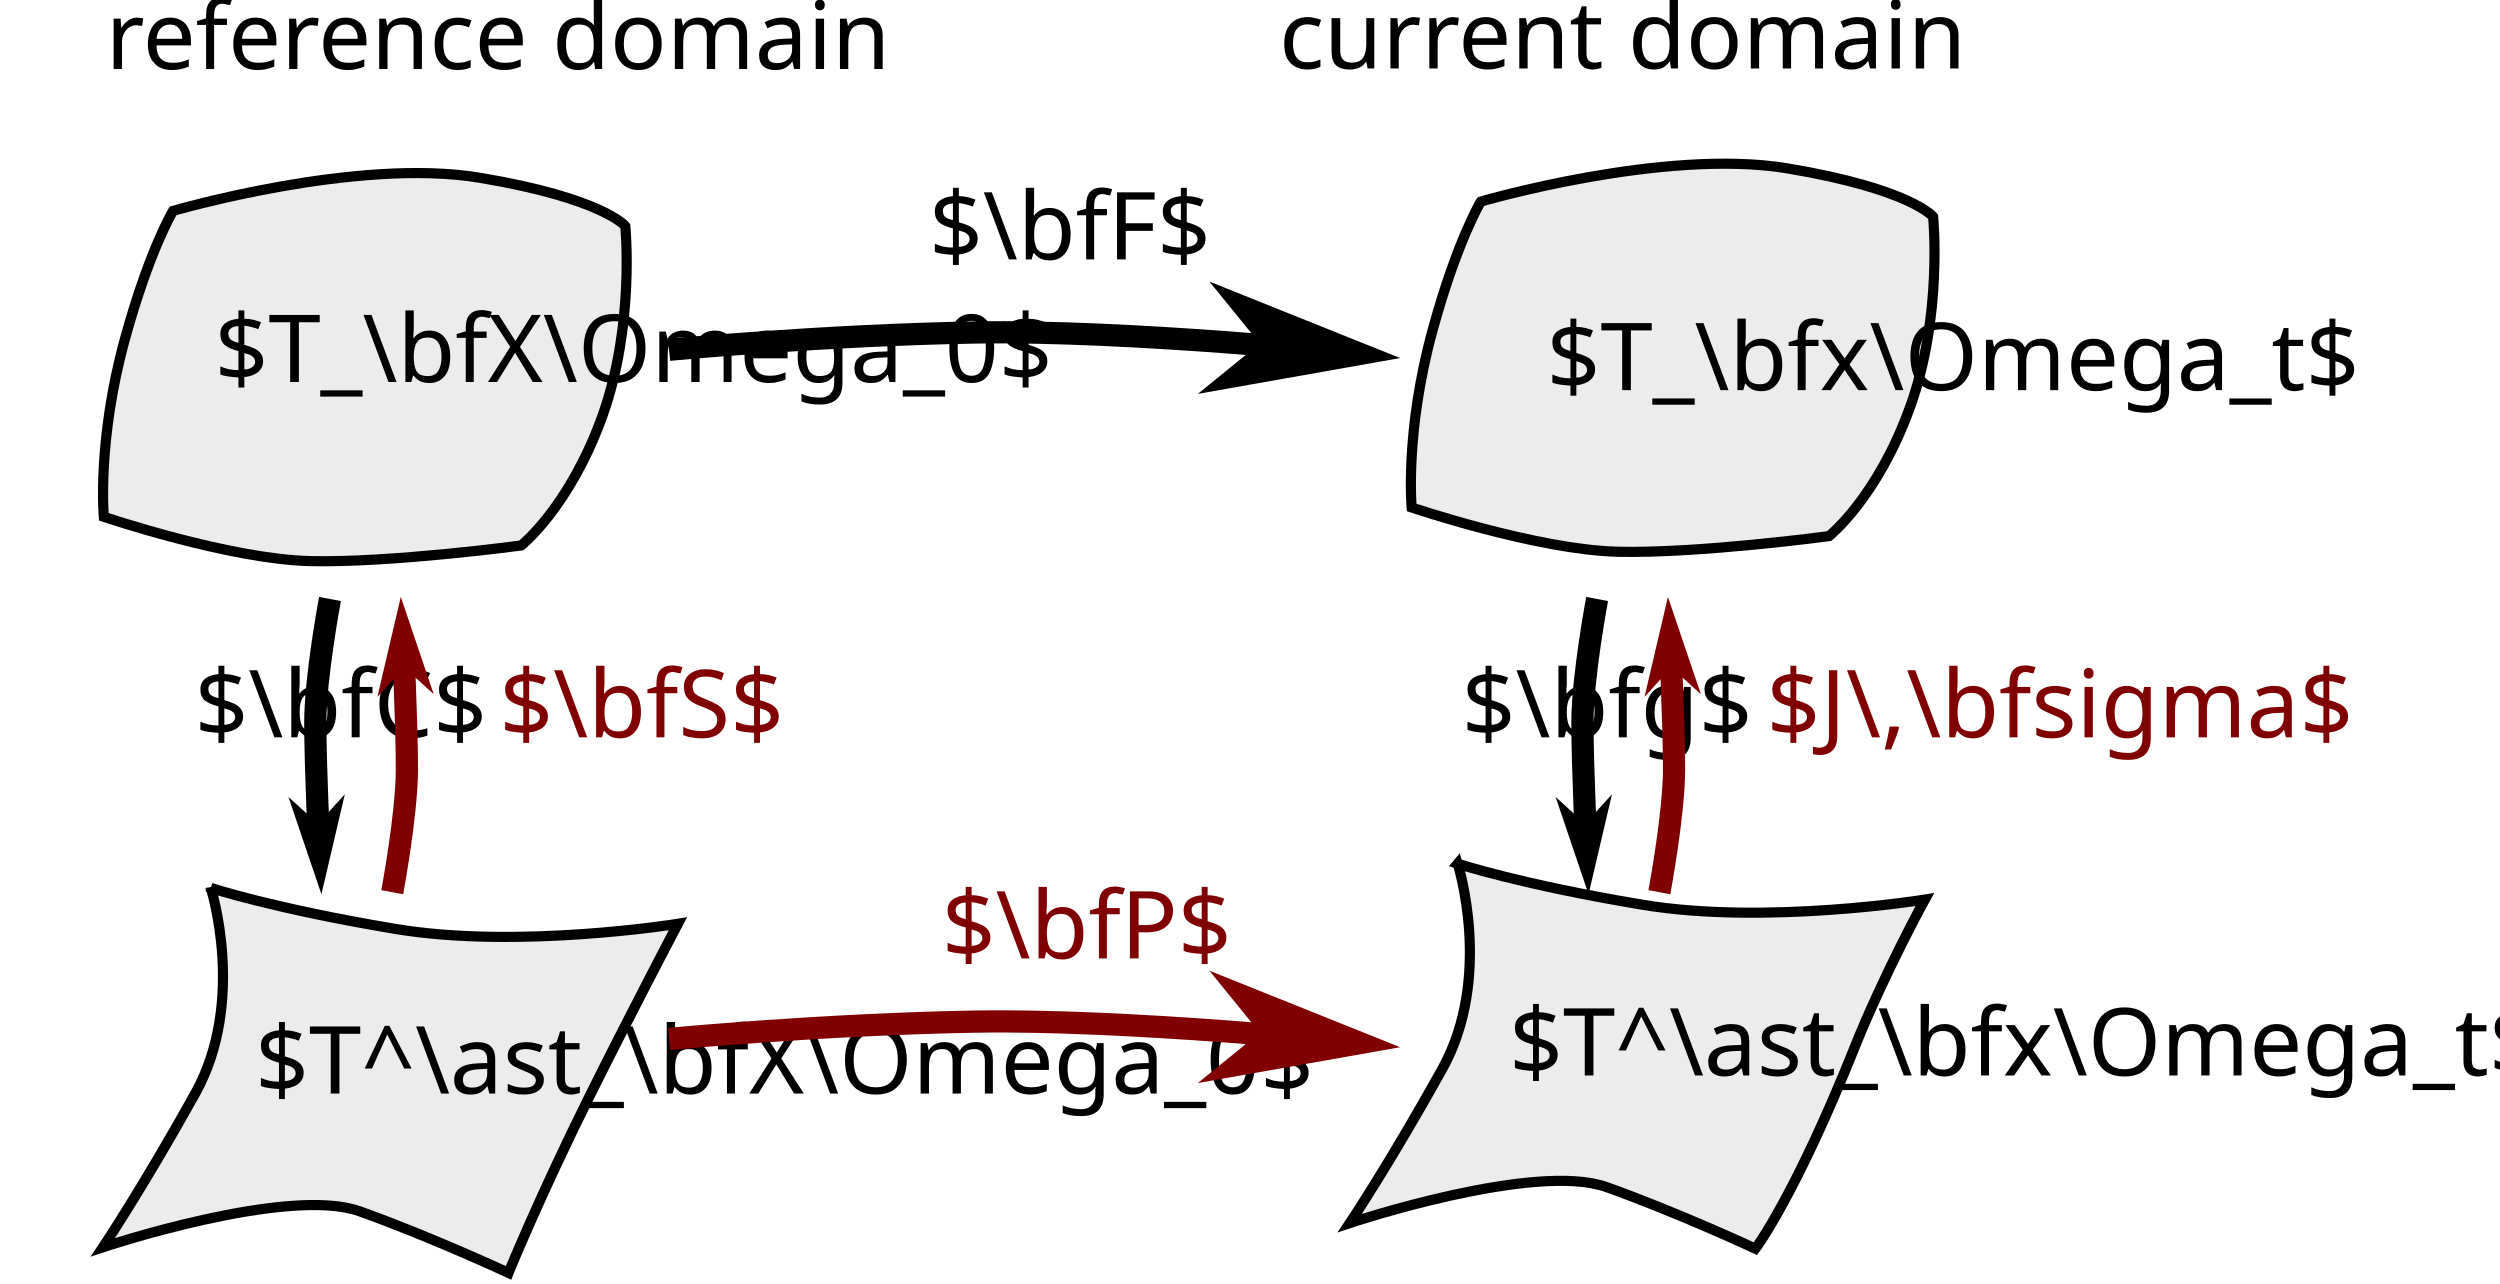
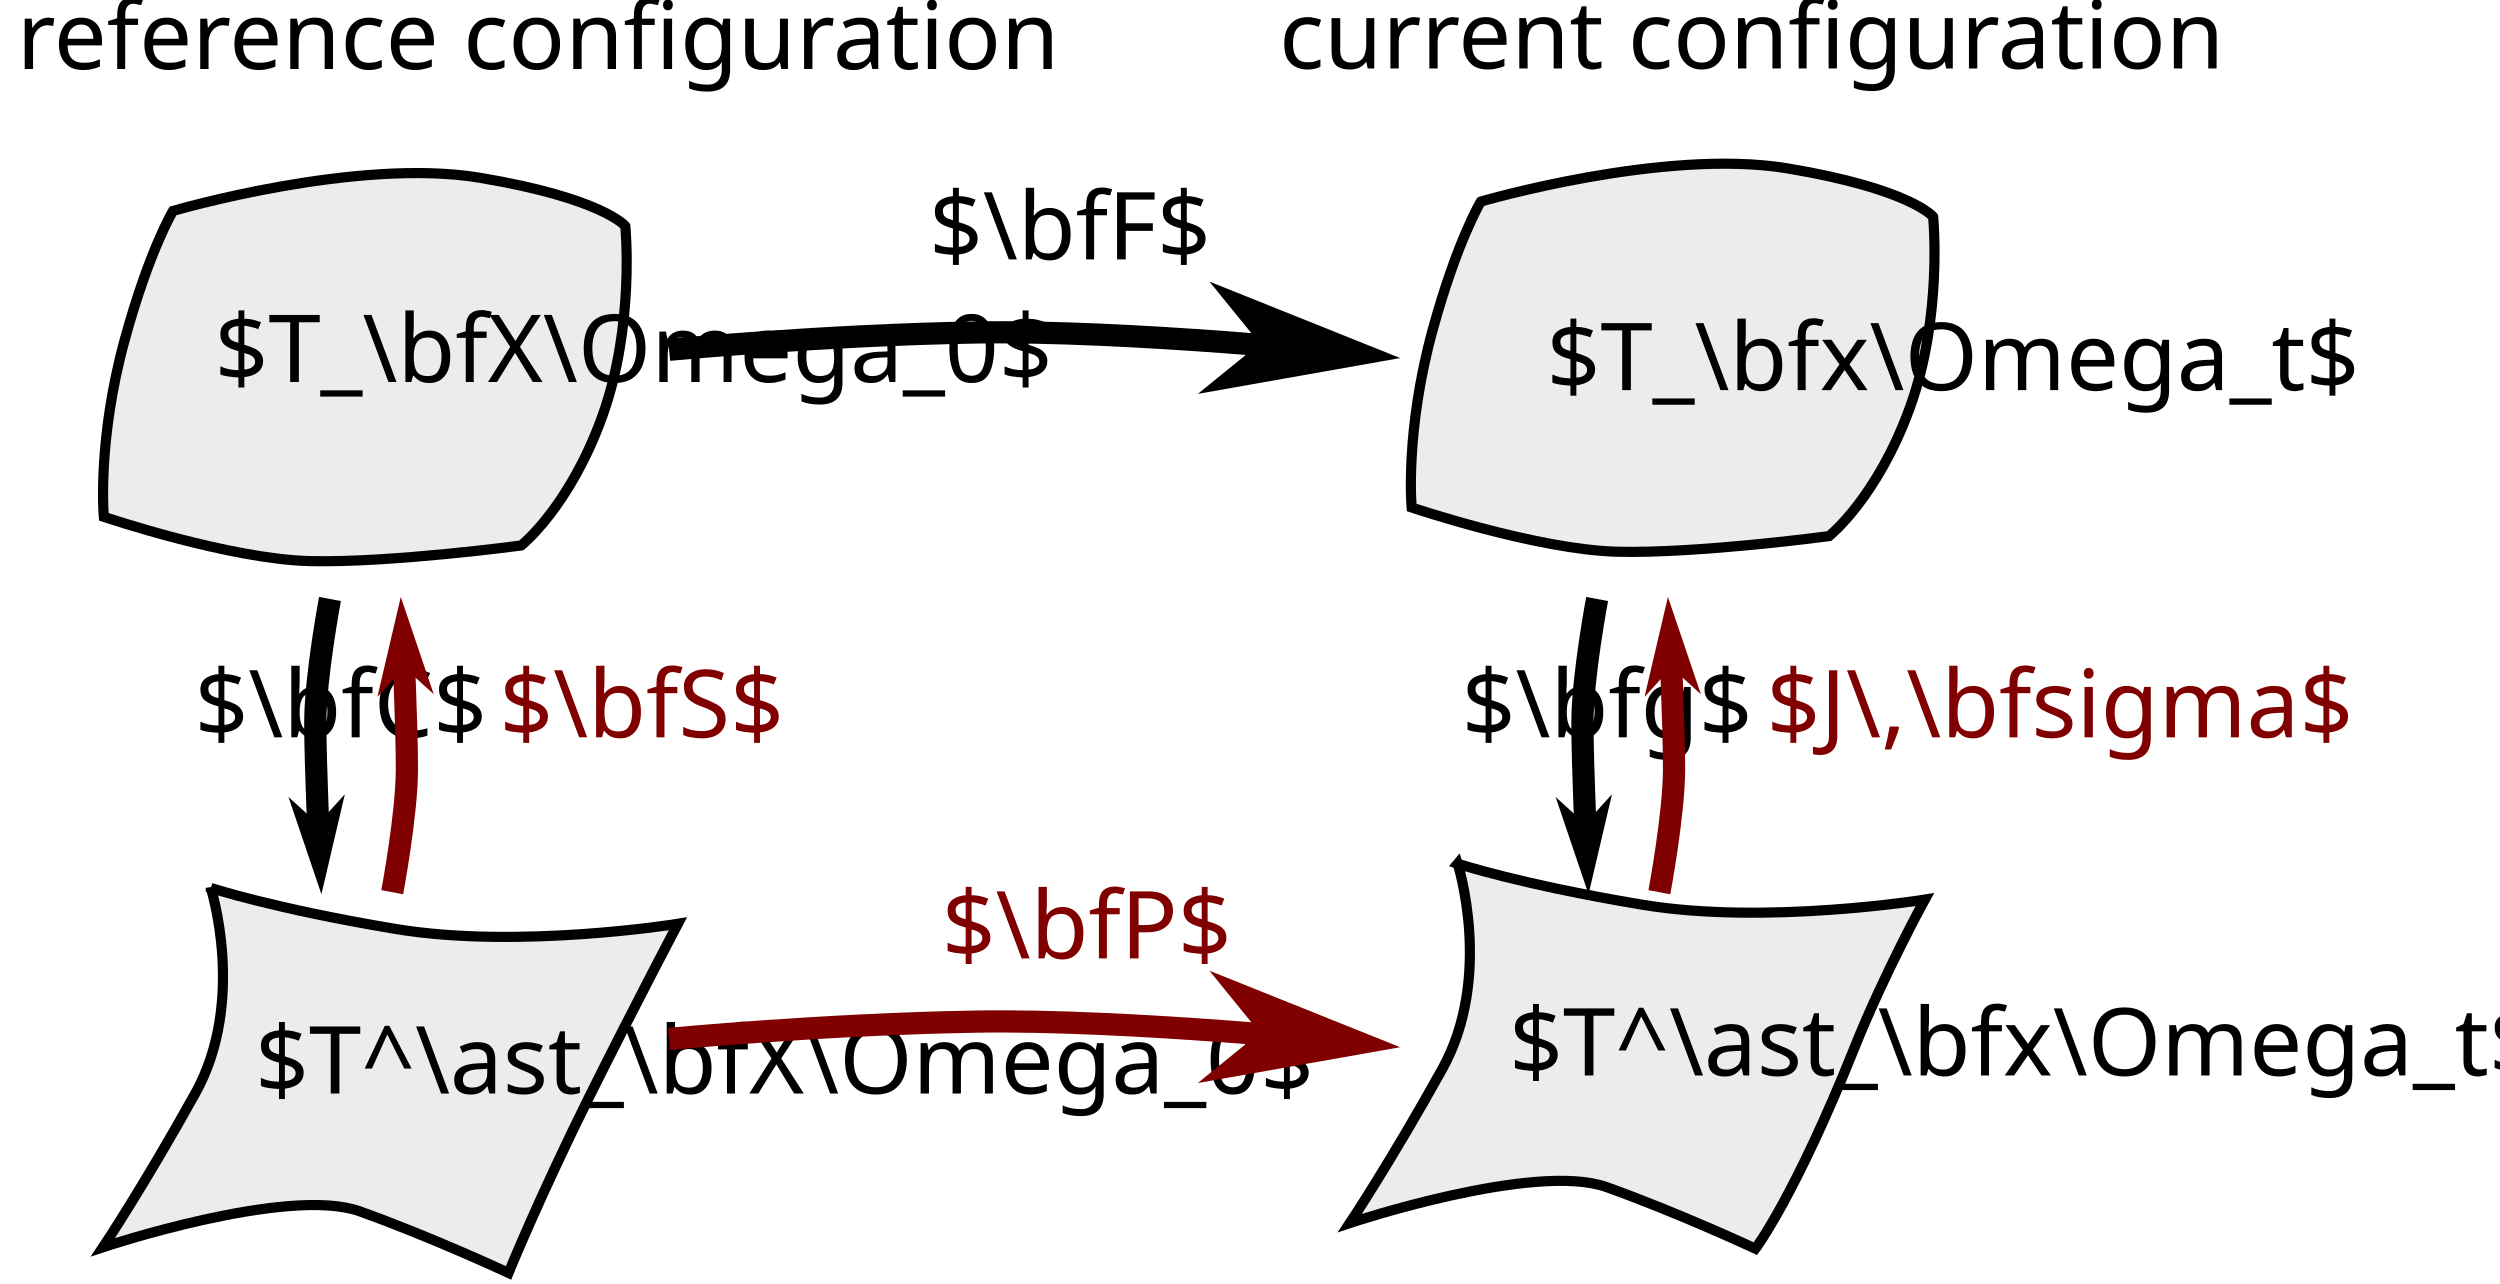
<svg xmlns="http://www.w3.org/2000/svg" width="112.458mm" height="57.742mm" viewBox="0 0 112.458 57.742" version="1.1" id="svg8">
  <defs id="defs2">
    <marker style="overflow:visible" id="marker22341" refX="0" refY="0" orient="auto">
      <path transform="matrix(-0.4,0,0,-0.4,-4,0)" style="fill:#800000;fill-opacity:1;fill-rule:evenodd;stroke:#800000;stroke-width:1pt;stroke-opacity:1" d="M 0,0 5,-5 -12.5,0 5,5 Z" id="path22339" />
    </marker>
    <marker style="overflow:visible" id="marker21663" refX="0" refY="0" orient="auto">
      <path transform="matrix(-0.2,0,0,-0.2,-1.2,0)" style="fill:#800000;fill-opacity:1;fill-rule:evenodd;stroke:#800000;stroke-width:1pt;stroke-opacity:1" d="M 0,0 5,-5 -12.5,0 5,5 Z" id="path21661" />
    </marker>
    <marker style="overflow:visible" id="marker18808" refX="0" refY="0" orient="auto">
      <path transform="matrix(-0.2,0,0,-0.2,-1.2,0)" style="fill:#000000;fill-opacity:1;fill-rule:evenodd;stroke:#000000;stroke-width:1pt;stroke-opacity:1" d="M 0,0 5,-5 -12.5,0 5,5 Z" id="path18806" />
    </marker>
    <marker orient="auto" refY="0" refX="0" id="marker17224" style="overflow:visible">
      <path id="path17222" d="M 0,0 5,-5 -12.5,0 5,5 Z" style="fill:#000000;fill-opacity:1;fill-rule:evenodd;stroke:#000000;stroke-width:1pt;stroke-opacity:1" transform="matrix(-0.4,0,0,-0.4,-4,0)" />
    </marker>
    <marker style="overflow:visible" id="marker14261" refX="0" refY="0" orient="auto">
      <path transform="matrix(-0.2,0,0,-0.2,-1.2,0)" style="fill:#000000;fill-opacity:1;fill-rule:evenodd;stroke:#000000;stroke-width:1pt;stroke-opacity:1" d="M 0,0 5,-5 -12.5,0 5,5 Z" id="path14259" />
    </marker>
    <marker orient="auto" refY="0" refX="0" id="marker10229" style="overflow:visible">
      <path id="path10227" d="M 0,0 5,-5 -12.5,0 5,5 Z" style="fill:#800000;fill-opacity:1;fill-rule:evenodd;stroke:#800000;stroke-width:1pt;stroke-opacity:1" transform="matrix(-0.4,0,0,-0.4,-4,0)" />
    </marker>
    <marker style="overflow:visible" id="marker10075" refX="0" refY="0" orient="auto">
      <path transform="matrix(-0.2,0,0,-0.2,-1.2,0)" style="fill:#000000;fill-opacity:1;fill-rule:evenodd;stroke:#000000;stroke-width:1pt;stroke-opacity:1" d="M 0,0 5,-5 -12.5,0 5,5 Z" id="path10073" />
    </marker>
    <marker orient="auto" refY="0" refX="0" id="marker9845" style="overflow:visible">
      <path id="path9843" d="M 0,0 5,-5 -12.5,0 5,5 Z" style="fill:#000000;fill-opacity:1;fill-rule:evenodd;stroke:#000000;stroke-width:1pt;stroke-opacity:1" transform="matrix(-0.4,0,0,-0.4,-4,0)" />
    </marker>
    <marker orient="auto" refY="0" refX="0" id="marker6489" style="overflow:visible">
      <path id="path6487" d="M 0,0 5,-5 -12.5,0 5,5 Z" style="fill:#ff7f0e;fill-opacity:1;fill-rule:evenodd;stroke:#ff7f0e;stroke-width:1pt;stroke-opacity:1" transform="matrix(-0.4,0,0,-0.4,-4,0)" />
    </marker>
    <marker style="overflow:visible" id="marker5600" refX="0" refY="0" orient="auto">
      <path transform="matrix(-0.4,0,0,-0.4,-4,0)" style="fill:#ff7f0e;fill-opacity:1;fill-rule:evenodd;stroke:#ff7f0e;stroke-width:1pt;stroke-opacity:1" d="M 0,0 5,-5 -12.5,0 5,5 Z" id="path5598" />
    </marker>
    <marker orient="auto" refY="0" refX="0" id="StopL" style="overflow:visible">
      <path id="path1140" d="M 0,5.65 V -5.65" style="fill:none;fill-opacity:0.75;fill-rule:evenodd;stroke:#ff7f0e;stroke-width:1pt;stroke-opacity:1" transform="scale(0.8)" />
    </marker>
    <marker orient="auto" refY="0" refX="0" id="StopS" style="overflow:visible">
      <path id="path1146" d="M 0,5.65 V -5.65" style="fill:none;fill-opacity:0.75;fill-rule:evenodd;stroke:#ff7f0e;stroke-width:1pt;stroke-opacity:1" transform="scale(0.2)" />
    </marker>
    <marker style="overflow:visible" id="marker1376" refX="0" refY="0" orient="auto">
      <path transform="matrix(-0.4,0,0,-0.4,-4,0)" style="fill:#ff7f0e;fill-opacity:1;fill-rule:evenodd;stroke:#ff7f0e;stroke-width:1pt;stroke-opacity:1" d="M 0,0 5,-5 -12.5,0 5,5 Z" id="path1374" />
    </marker>
    <marker style="overflow:visible" id="marker1318" refX="0" refY="0" orient="auto">
      <path transform="matrix(-0.2,0,0,-0.2,-1.2,0)" style="fill:#ff7f0e;fill-opacity:1;fill-rule:evenodd;stroke:#ff7f0e;stroke-width:1pt;stroke-opacity:1" d="M 0,0 5,-5 -12.5,0 5,5 Z" id="path1316" />
    </marker>
    <marker orient="auto" refY="0" refX="0" id="Arrow1Send" style="overflow:visible">
      <path id="path986" d="M 0,0 5,-5 -12.5,0 5,5 Z" style="fill:#000000;fill-opacity:1;fill-rule:evenodd;stroke:#000000;stroke-width:1pt;stroke-opacity:1" transform="matrix(-0.2,0,0,-0.2,-1.2,0)" />
    </marker>
    <marker orient="auto" refY="0" refX="0" id="StopL-5" style="overflow:visible">
      <path id="path1140-5" d="M 0,5.65 V -5.65" style="fill:none;fill-opacity:0.75;fill-rule:evenodd;stroke:#ff7f0e;stroke-width:1pt;stroke-opacity:1" transform="scale(0.8)" />
    </marker>
    <marker orient="auto" refY="0" refX="0" id="marker2557" style="overflow:visible">
      <path id="path2555" d="M 0,5.65 V -5.65" style="fill:none;fill-opacity:0.75;fill-rule:evenodd;stroke:#ff7f0e;stroke-width:1pt;stroke-opacity:1" transform="scale(0.8)" />
    </marker>
  </defs>
  <g id="layer1" transform="translate(-47.89982,-71.45792)">
    <path style="fill:#ececec;fill-rule:evenodd;stroke:#000000;stroke-width:0.457px;stroke-linecap:butt;stroke-linejoin:miter;stroke-opacity:1" d="m 57.381,111.397 c 0,0 1.616,5.08 -0.693,9.237 -2.309,4.157 -4.157,6.928 -4.157,6.928 0,0 8.313,-2.771 11.546,-1.616 3.233,1.155 6.697,2.771 6.697,2.771 0,0 1.422,-3.486 3.646,-7.95 1.965,-3.945 3.975,-7.753 3.975,-7.753 0,0 -7.159,1.155 -12.701,0.231 -5.542,-0.924 -8.313,-1.847 -8.313,-1.847 z" id="path868" />
    <path id="path870" d="m 55.682,80.947 c 0,0 -1.056,1.739 -2.163,5.762 -1.261,4.585 -0.949,7.997 -0.949,7.997 0,0 5.64,1.906 9.274,1.992 3.634,0.086 9.503,-0.703 9.503,-0.703 0,0 2.169,-1.717 3.646,-5.812 1.477,-4.094 1.035,-8.555 1.035,-8.555 0,0 -1.011,-1.251 -6.553,-2.175 -5.542,-0.924 -13.792,1.493 -13.792,1.493 z" style="fill:#ececec;fill-rule:evenodd;stroke:#000000;stroke-width:0.457px;stroke-linecap:butt;stroke-linejoin:miter;stroke-opacity:1" />
    <text xml:space="preserve" style="font-style:normal;font-variant:normal;font-weight:normal;font-stretch:normal;font-size:4.233px;line-height:125%;font-family:'Univers for UniS 55 Roman';-inkscape-font-specification:'Univers for UniS 55 Roman, ';text-align:start;letter-spacing:0px;word-spacing:0px;writing-mode:lr-tb;text-anchor:start;fill:#000000;fill-opacity:1;stroke:none;stroke-width:0.265px;stroke-linecap:butt;stroke-linejoin:miter;stroke-opacity:1" x="57.548" y="88.642" id="text888">
      <tspan id="tspan886" x="57.548" y="88.642" style="stroke-width:0.265px">$T_\bfX\Omega_0$</tspan>
    </text>
    <text id="text892" y="120.65" x="59.373" style="font-style:normal;font-variant:normal;font-weight:normal;font-stretch:normal;font-size:4.233px;line-height:125%;font-family:'Univers for UniS 55 Roman';-inkscape-font-specification:'Univers for UniS 55 Roman, ';text-align:start;letter-spacing:0px;word-spacing:0px;writing-mode:lr-tb;text-anchor:start;fill:#000000;fill-opacity:1;stroke:none;stroke-width:0.265px;stroke-linecap:butt;stroke-linejoin:miter;stroke-opacity:1" xml:space="preserve">
      <tspan style="stroke-width:0.265px" y="120.65" x="59.373" id="tspan890">$T^\ast_\bfX\Omega_0$</tspan>
    </text>
-     <text xml:space="preserve" style="font-style:normal;font-variant:normal;font-weight:normal;font-stretch:normal;font-size:4.233px;line-height:125%;font-family:'Univers for UniS 55 Roman';-inkscape-font-specification:'Univers for UniS 55 Roman, ';text-align:start;letter-spacing:0px;word-spacing:0px;writing-mode:lr-tb;text-anchor:start;fill:#000000;fill-opacity:1;stroke:none;stroke-width:0.265px;stroke-linecap:butt;stroke-linejoin:miter;stroke-opacity:1" x="52.652" y="74.565" id="text896">
-       <tspan id="tspan894" x="52.652" y="74.565" style="stroke-width:0.265px">reference domain</tspan>
+     <text xml:space="preserve" style="font-style:normal;font-variant:normal;font-weight:normal;font-stretch:normal;font-size:4.233px;line-height:125%;font-family:'Univers for UniS 55 Roman';-inkscape-font-specification:'Univers for UniS 55 Roman, ';text-align:start;letter-spacing:0px;word-spacing:0px;writing-mode:lr-tb;text-anchor:start;fill:#000000;fill-opacity:1;stroke:none;stroke-width:0.265px;stroke-linecap:butt;stroke-linejoin:miter;stroke-opacity:1" x="48.652" y="74.565" id="text896">
+       <tspan id="tspan894" x="48.652" y="74.565" style="stroke-width:0.265px">reference configuration</tspan>
    </text>
    <text xml:space="preserve" style="font-style:normal;font-variant:normal;font-weight:normal;font-stretch:normal;font-size:4.233px;line-height:125%;font-family:'Univers for UniS 55 Roman';-inkscape-font-specification:'Univers for UniS 55 Roman, ';text-align:start;letter-spacing:0px;word-spacing:0px;writing-mode:lr-tb;text-anchor:start;fill:#000000;fill-opacity:1;stroke:none;stroke-width:0.265px;stroke-linecap:butt;stroke-linejoin:miter;stroke-opacity:1" x="105.437" y="74.538" id="text900">
-       <tspan id="tspan898" x="105.437" y="74.538" style="stroke-width:0.265px">current domain</tspan>
+       <tspan id="tspan898" x="105.437" y="74.538" style="stroke-width:0.265px">current configuration</tspan>
    </text>
    <path style="fill:#ececec;fill-rule:evenodd;stroke:#000000;stroke-width:0.457px;stroke-linecap:butt;stroke-linejoin:miter;stroke-opacity:1" d="m 114.512,80.526 c 0,0 -1.056,1.739 -2.163,5.762 -1.261,4.585 -0.949,7.997 -0.949,7.997 0,0 5.64,1.906 9.274,1.992 3.634,0.086 9.503,-0.703 9.503,-0.703 0,0 2.169,-1.717 3.646,-5.812 1.477,-4.094 1.035,-8.555 1.035,-8.555 0,0 -1.011,-1.251 -6.553,-2.175 -5.542,-0.924 -13.792,1.493 -13.792,1.493 z" id="path949" />
    <path id="path955" d="m 113.471,110.308 c 0,0 1.616,5.08 -0.693,9.237 -2.309,4.157 -4.157,6.928 -4.157,6.928 0,0 8.313,-2.771 11.546,-1.616 3.233,1.155 6.697,2.771 6.697,2.771 0,0 1.777,-2.349 4.447,-9.019 1.338,-3.343 3.173,-6.684 3.173,-6.684 0,0 -7.159,1.155 -12.701,0.231 -5.542,-0.924 -8.313,-1.847 -8.313,-1.847 z" style="fill:#ececec;fill-rule:evenodd;stroke:#000000;stroke-width:0.457px;stroke-linecap:butt;stroke-linejoin:miter;stroke-opacity:1" />
    <text id="text963" y="89.011" x="117.465" style="font-style:normal;font-variant:normal;font-weight:normal;font-stretch:normal;font-size:4.233px;line-height:125%;font-family:'Univers for UniS 55 Roman';-inkscape-font-specification:'Univers for UniS 55 Roman, ';text-align:start;letter-spacing:0px;word-spacing:0px;writing-mode:lr-tb;text-anchor:start;fill:#000000;fill-opacity:1;stroke:none;stroke-width:0.265px;stroke-linecap:butt;stroke-linejoin:miter;stroke-opacity:1" xml:space="preserve">
      <tspan style="stroke-width:0.265px" y="89.011" x="117.465" id="tspan961">$T_\bfx\Omega_t$</tspan>
    </text>
    <text xml:space="preserve" style="font-style:normal;font-variant:normal;font-weight:normal;font-stretch:normal;font-size:4.233px;line-height:125%;font-family:'Univers for UniS 55 Roman';-inkscape-font-specification:'Univers for UniS 55 Roman, ';text-align:start;letter-spacing:0px;word-spacing:0px;writing-mode:lr-tb;text-anchor:start;fill:#000000;fill-opacity:1;stroke:none;stroke-width:0.265px;stroke-linecap:butt;stroke-linejoin:miter;stroke-opacity:1" x="115.78" y="119.838" id="text967">
      <tspan id="tspan965" x="115.78" y="119.838" style="stroke-width:0.265px">$T^\ast_\bfx\Omega_t$</tspan>
    </text>
    <text id="text1281" y="104.622" x="56.648" style="font-style:normal;font-variant:normal;font-weight:normal;font-stretch:normal;font-size:4.233px;line-height:125%;font-family:'Univers for UniS 55 Roman';-inkscape-font-specification:'Univers for UniS 55 Roman, ';text-align:start;letter-spacing:0px;word-spacing:0px;writing-mode:lr-tb;text-anchor:start;fill:#000000;fill-opacity:1;stroke:none;stroke-width:0.265px;stroke-linecap:butt;stroke-linejoin:miter;stroke-opacity:1" xml:space="preserve">
      <tspan style="stroke-width:0.265px" y="104.622" x="56.648" id="tspan1279">$\bfC$</tspan>
    </text>
    <path style="fill:none;fill-rule:evenodd;stroke:#000000;stroke-width:1;stroke-linecap:butt;stroke-linejoin:miter;stroke-miterlimit:4;stroke-dasharray:none;stroke-opacity:1;marker-end:url(#Arrow1Send)" d="m 62.744,98.403 c 0,0 -0.661,3.506 -0.661,5.546 0,2.039 0.189,5.953 0.189,5.953" id="path969" />
    <text xml:space="preserve" style="font-style:normal;font-variant:normal;font-weight:normal;font-stretch:normal;font-size:4.233px;line-height:125%;font-family:'Univers for UniS 55 Roman';-inkscape-font-specification:'Univers for UniS 55 Roman, ';text-align:start;letter-spacing:0px;word-spacing:0px;writing-mode:lr-tb;text-anchor:start;fill:#000000;fill-opacity:1;stroke:none;stroke-width:0.265px;stroke-linecap:butt;stroke-linejoin:miter;stroke-opacity:1" x="89.687" y="83.123" id="text13659">
      <tspan id="tspan13657" x="89.687" y="83.123" style="fill:#000000;stroke-width:0.265px">$\bfF$</tspan>
    </text>
    <text id="text13845" y="114.57" x="90.26" style="font-style:normal;font-variant:normal;font-weight:normal;font-stretch:normal;font-size:4.233px;line-height:125%;font-family:'Univers for UniS 55 Roman';-inkscape-font-specification:'Univers for UniS 55 Roman, ';text-align:start;letter-spacing:0px;word-spacing:0px;writing-mode:lr-tb;text-anchor:start;fill:#800000;fill-opacity:1;stroke:none;stroke-width:0.265px;stroke-linecap:butt;stroke-linejoin:miter;stroke-opacity:1" xml:space="preserve">
      <tspan style="fill:#800000;fill-opacity:1;stroke-width:0.265px" y="114.57" x="90.26" id="tspan13843">$\bfP$</tspan>
    </text>
    <path id="path17220" d="m 77.997,87.192 c 0,0 6.994,-0.666 13.825,-0.779 6.831,-0.113 17.101,0.949 17.101,0.949" style="fill:none;fill-rule:evenodd;stroke:#000000;stroke-width:1;stroke-linecap:butt;stroke-linejoin:miter;stroke-miterlimit:4;stroke-dasharray:none;stroke-opacity:1;marker-end:url(#marker17224)" />
    <path id="path21659" d="m 65.543,111.592 c 0,0 0.661,-3.506 0.661,-5.546 0,-2.039 -0.189,-5.953 -0.189,-5.953" style="fill:none;fill-rule:evenodd;stroke:#800000;stroke-width:1;stroke-linecap:butt;stroke-linejoin:miter;stroke-miterlimit:4;stroke-dasharray:none;stroke-opacity:1;marker-end:url(#marker21663)" />
    <text xml:space="preserve" style="font-style:normal;font-variant:normal;font-weight:normal;font-stretch:normal;font-size:4.233px;line-height:125%;font-family:'Univers for UniS 55 Roman';-inkscape-font-specification:'Univers for UniS 55 Roman, ';text-align:start;letter-spacing:0px;word-spacing:0px;writing-mode:lr-tb;text-anchor:start;fill:#800000;fill-opacity:1;stroke:none;stroke-width:1;stroke-linecap:butt;stroke-linejoin:miter;stroke-miterlimit:4;stroke-dasharray:none;stroke-opacity:1" x="70.361" y="104.622" id="text21817">
      <tspan id="tspan21815" x="70.361" y="104.622" style="fill:#800000;fill-opacity:1;stroke-width:1;stroke-miterlimit:4;stroke-dasharray:none">$\bfS$</tspan>
    </text>
    <text xml:space="preserve" style="font-style:normal;font-variant:normal;font-weight:normal;font-stretch:normal;font-size:4.233px;line-height:125%;font-family:'Univers for UniS 55 Roman';-inkscape-font-specification:'Univers for UniS 55 Roman, ';text-align:start;letter-spacing:0px;word-spacing:0px;writing-mode:lr-tb;text-anchor:start;fill:#000000;fill-opacity:1;stroke:none;stroke-width:0.265px;stroke-linecap:butt;stroke-linejoin:miter;stroke-opacity:1" x="113.648" y="104.622" id="text21851">
      <tspan id="tspan21849" x="113.648" y="104.622" style="stroke-width:0.265px">$\bfg$</tspan>
    </text>
    <path id="path21853" d="m 119.744,98.403 c 0,0 -0.661,3.506 -0.661,5.546 0,2.039 0.189,5.953 0.189,5.953" style="fill:none;fill-rule:evenodd;stroke:#000000;stroke-width:1;stroke-linecap:butt;stroke-linejoin:miter;stroke-miterlimit:4;stroke-dasharray:none;stroke-opacity:1;marker-end:url(#Arrow1Send)" />
    <path style="fill:none;fill-rule:evenodd;stroke:#800000;stroke-width:1;stroke-linecap:butt;stroke-linejoin:miter;stroke-miterlimit:4;stroke-dasharray:none;stroke-opacity:1;marker-end:url(#marker21663)" d="m 122.543,111.592 c 0,0 0.661,-3.506 0.661,-5.546 0,-2.039 -0.189,-5.953 -0.189,-5.953" id="path21855" />
    <text id="text21859" y="104.622" x="127.361" style="font-style:normal;font-variant:normal;font-weight:normal;font-stretch:normal;font-size:4.233px;line-height:125%;font-family:'Univers for UniS 55 Roman';-inkscape-font-specification:'Univers for UniS 55 Roman, ';text-align:start;letter-spacing:0px;word-spacing:0px;writing-mode:lr-tb;text-anchor:start;fill:#800000;fill-opacity:1;stroke:none;stroke-width:1;stroke-linecap:butt;stroke-linejoin:miter;stroke-miterlimit:4;stroke-dasharray:none;stroke-opacity:1" xml:space="preserve">
      <tspan style="fill:#800000;fill-opacity:1;stroke-width:1;stroke-miterlimit:4;stroke-dasharray:none" y="104.622" x="127.361" id="tspan21857">$J\,\bfsigma$</tspan>
    </text>
    <path style="fill:none;fill-rule:evenodd;stroke:#800000;stroke-width:1;stroke-linecap:butt;stroke-linejoin:miter;stroke-miterlimit:4;stroke-dasharray:none;stroke-opacity:1;marker-end:url(#marker22341)" d="m 77.997,118.192 c 0,0 6.994,-0.666 13.825,-0.779 6.831,-0.113 17.101,0.949 17.101,0.949" id="path22337" />
  </g>
</svg>
